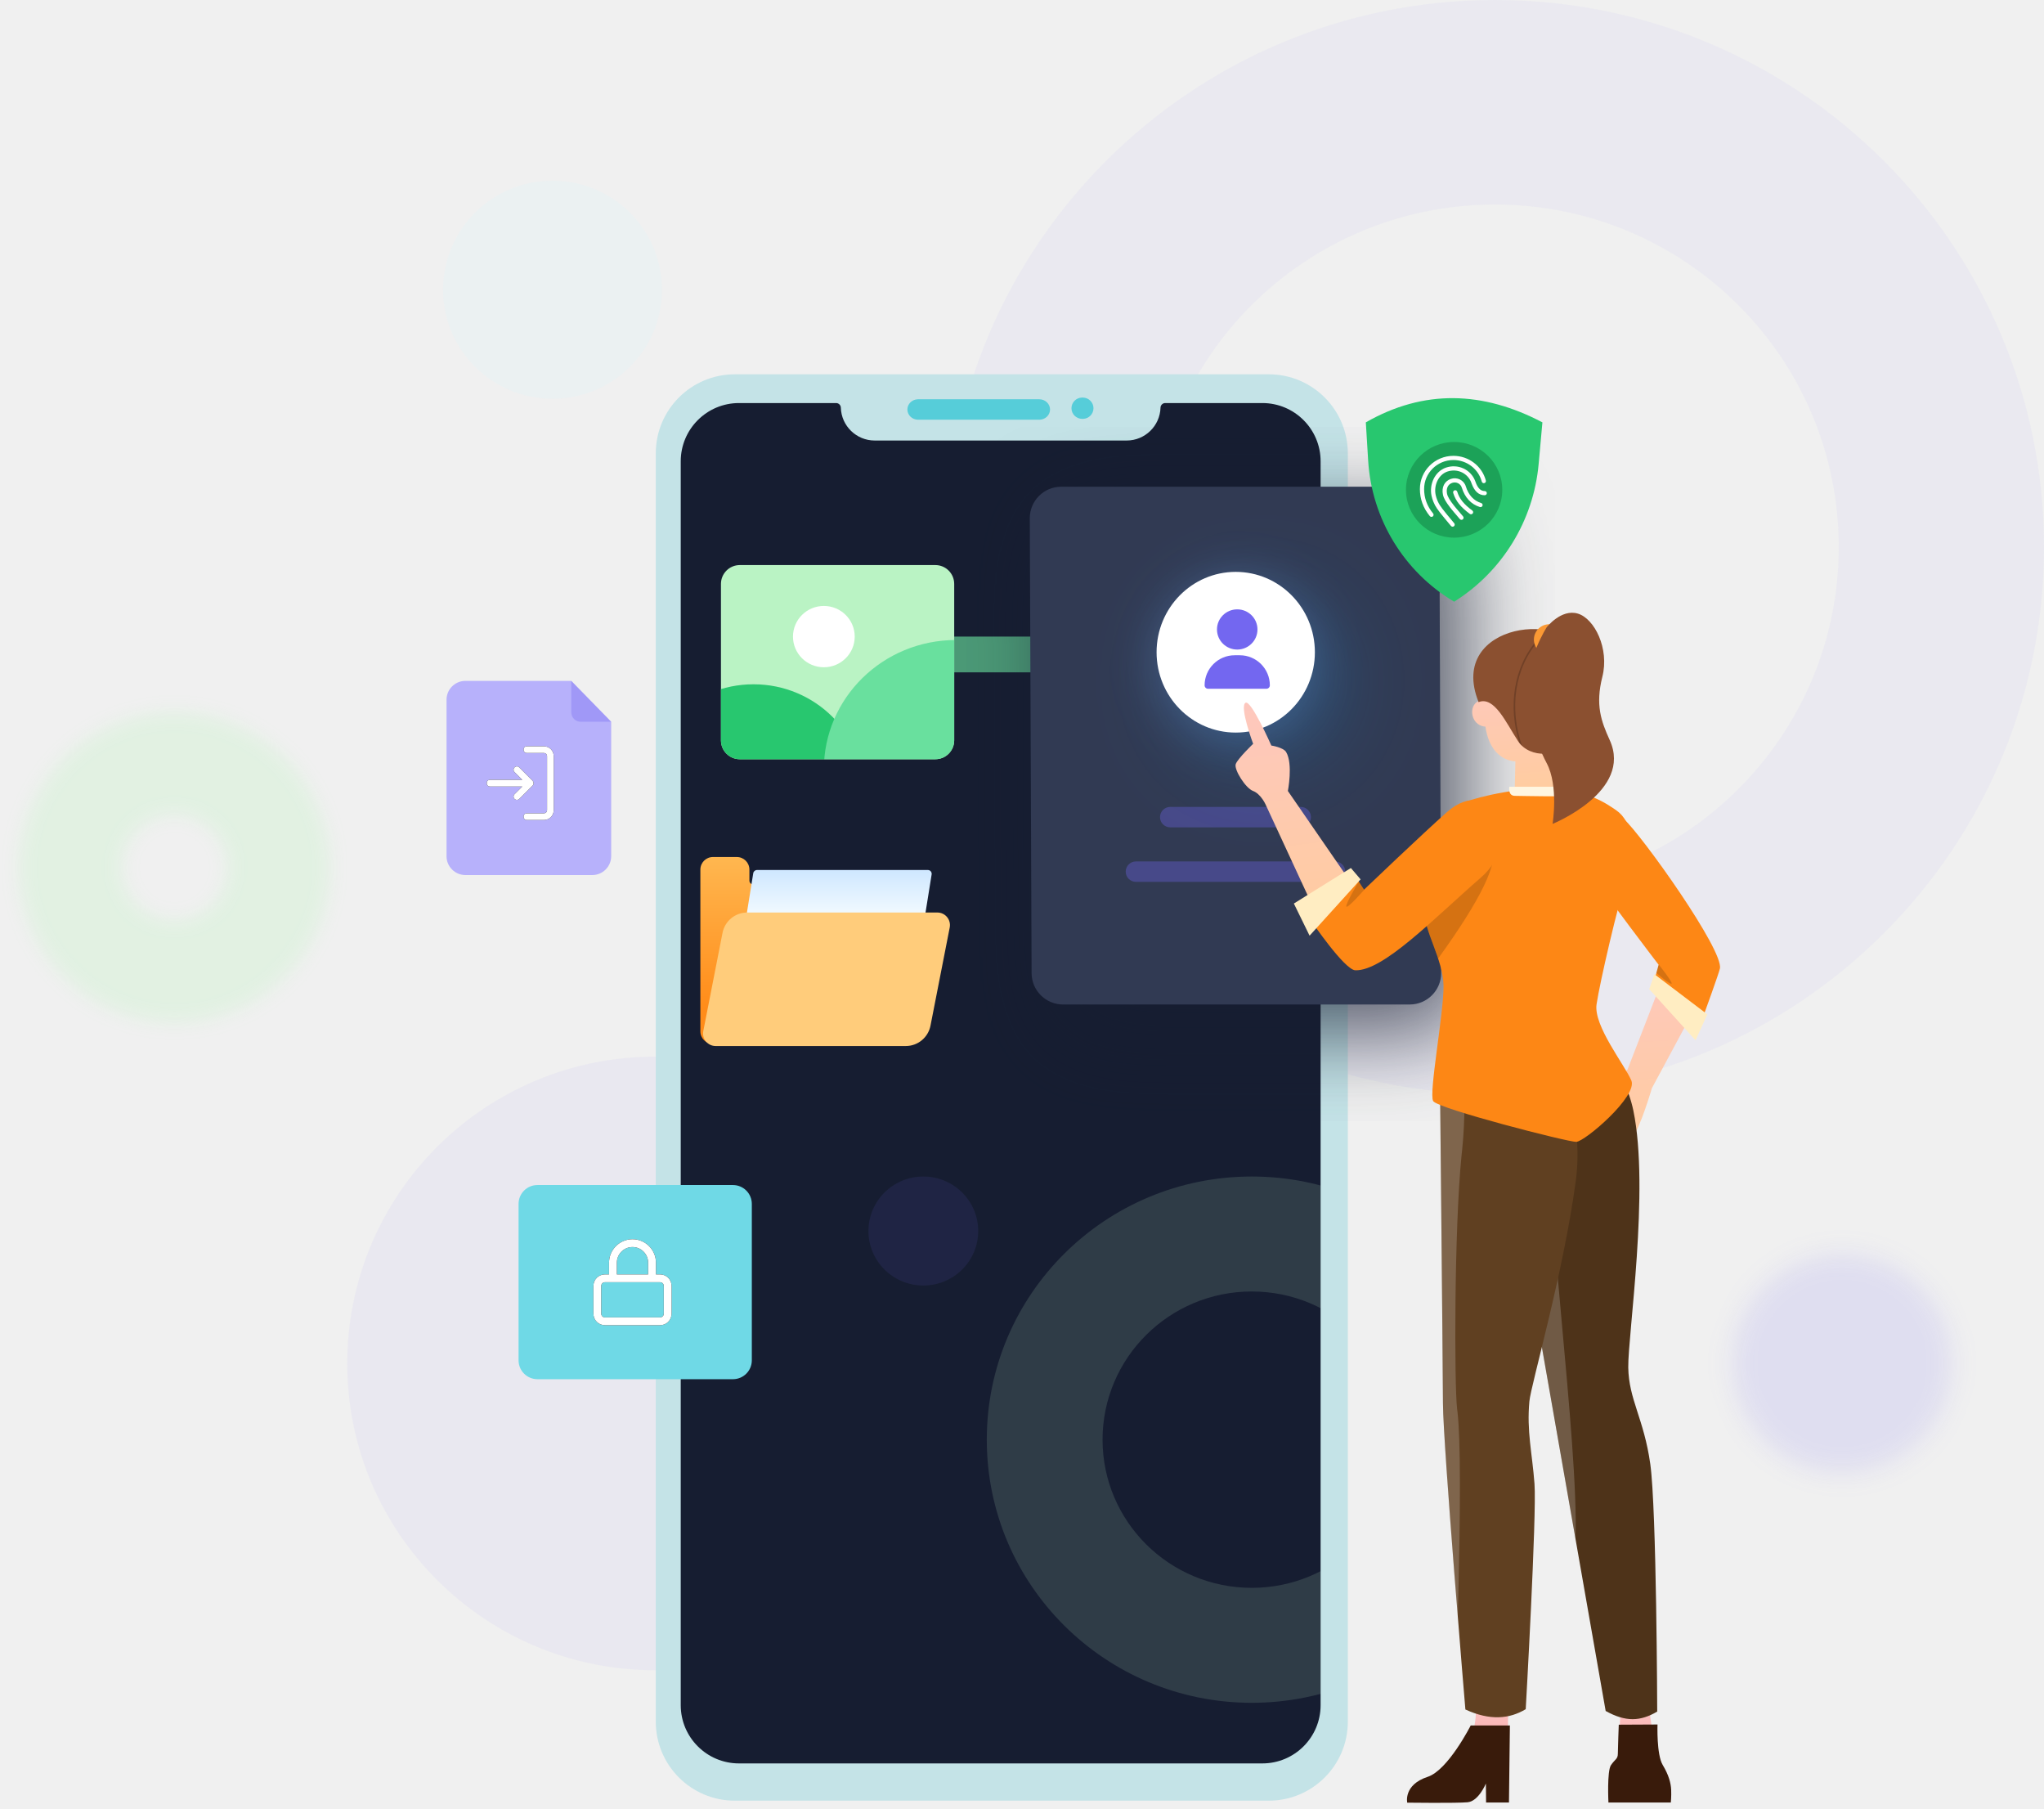
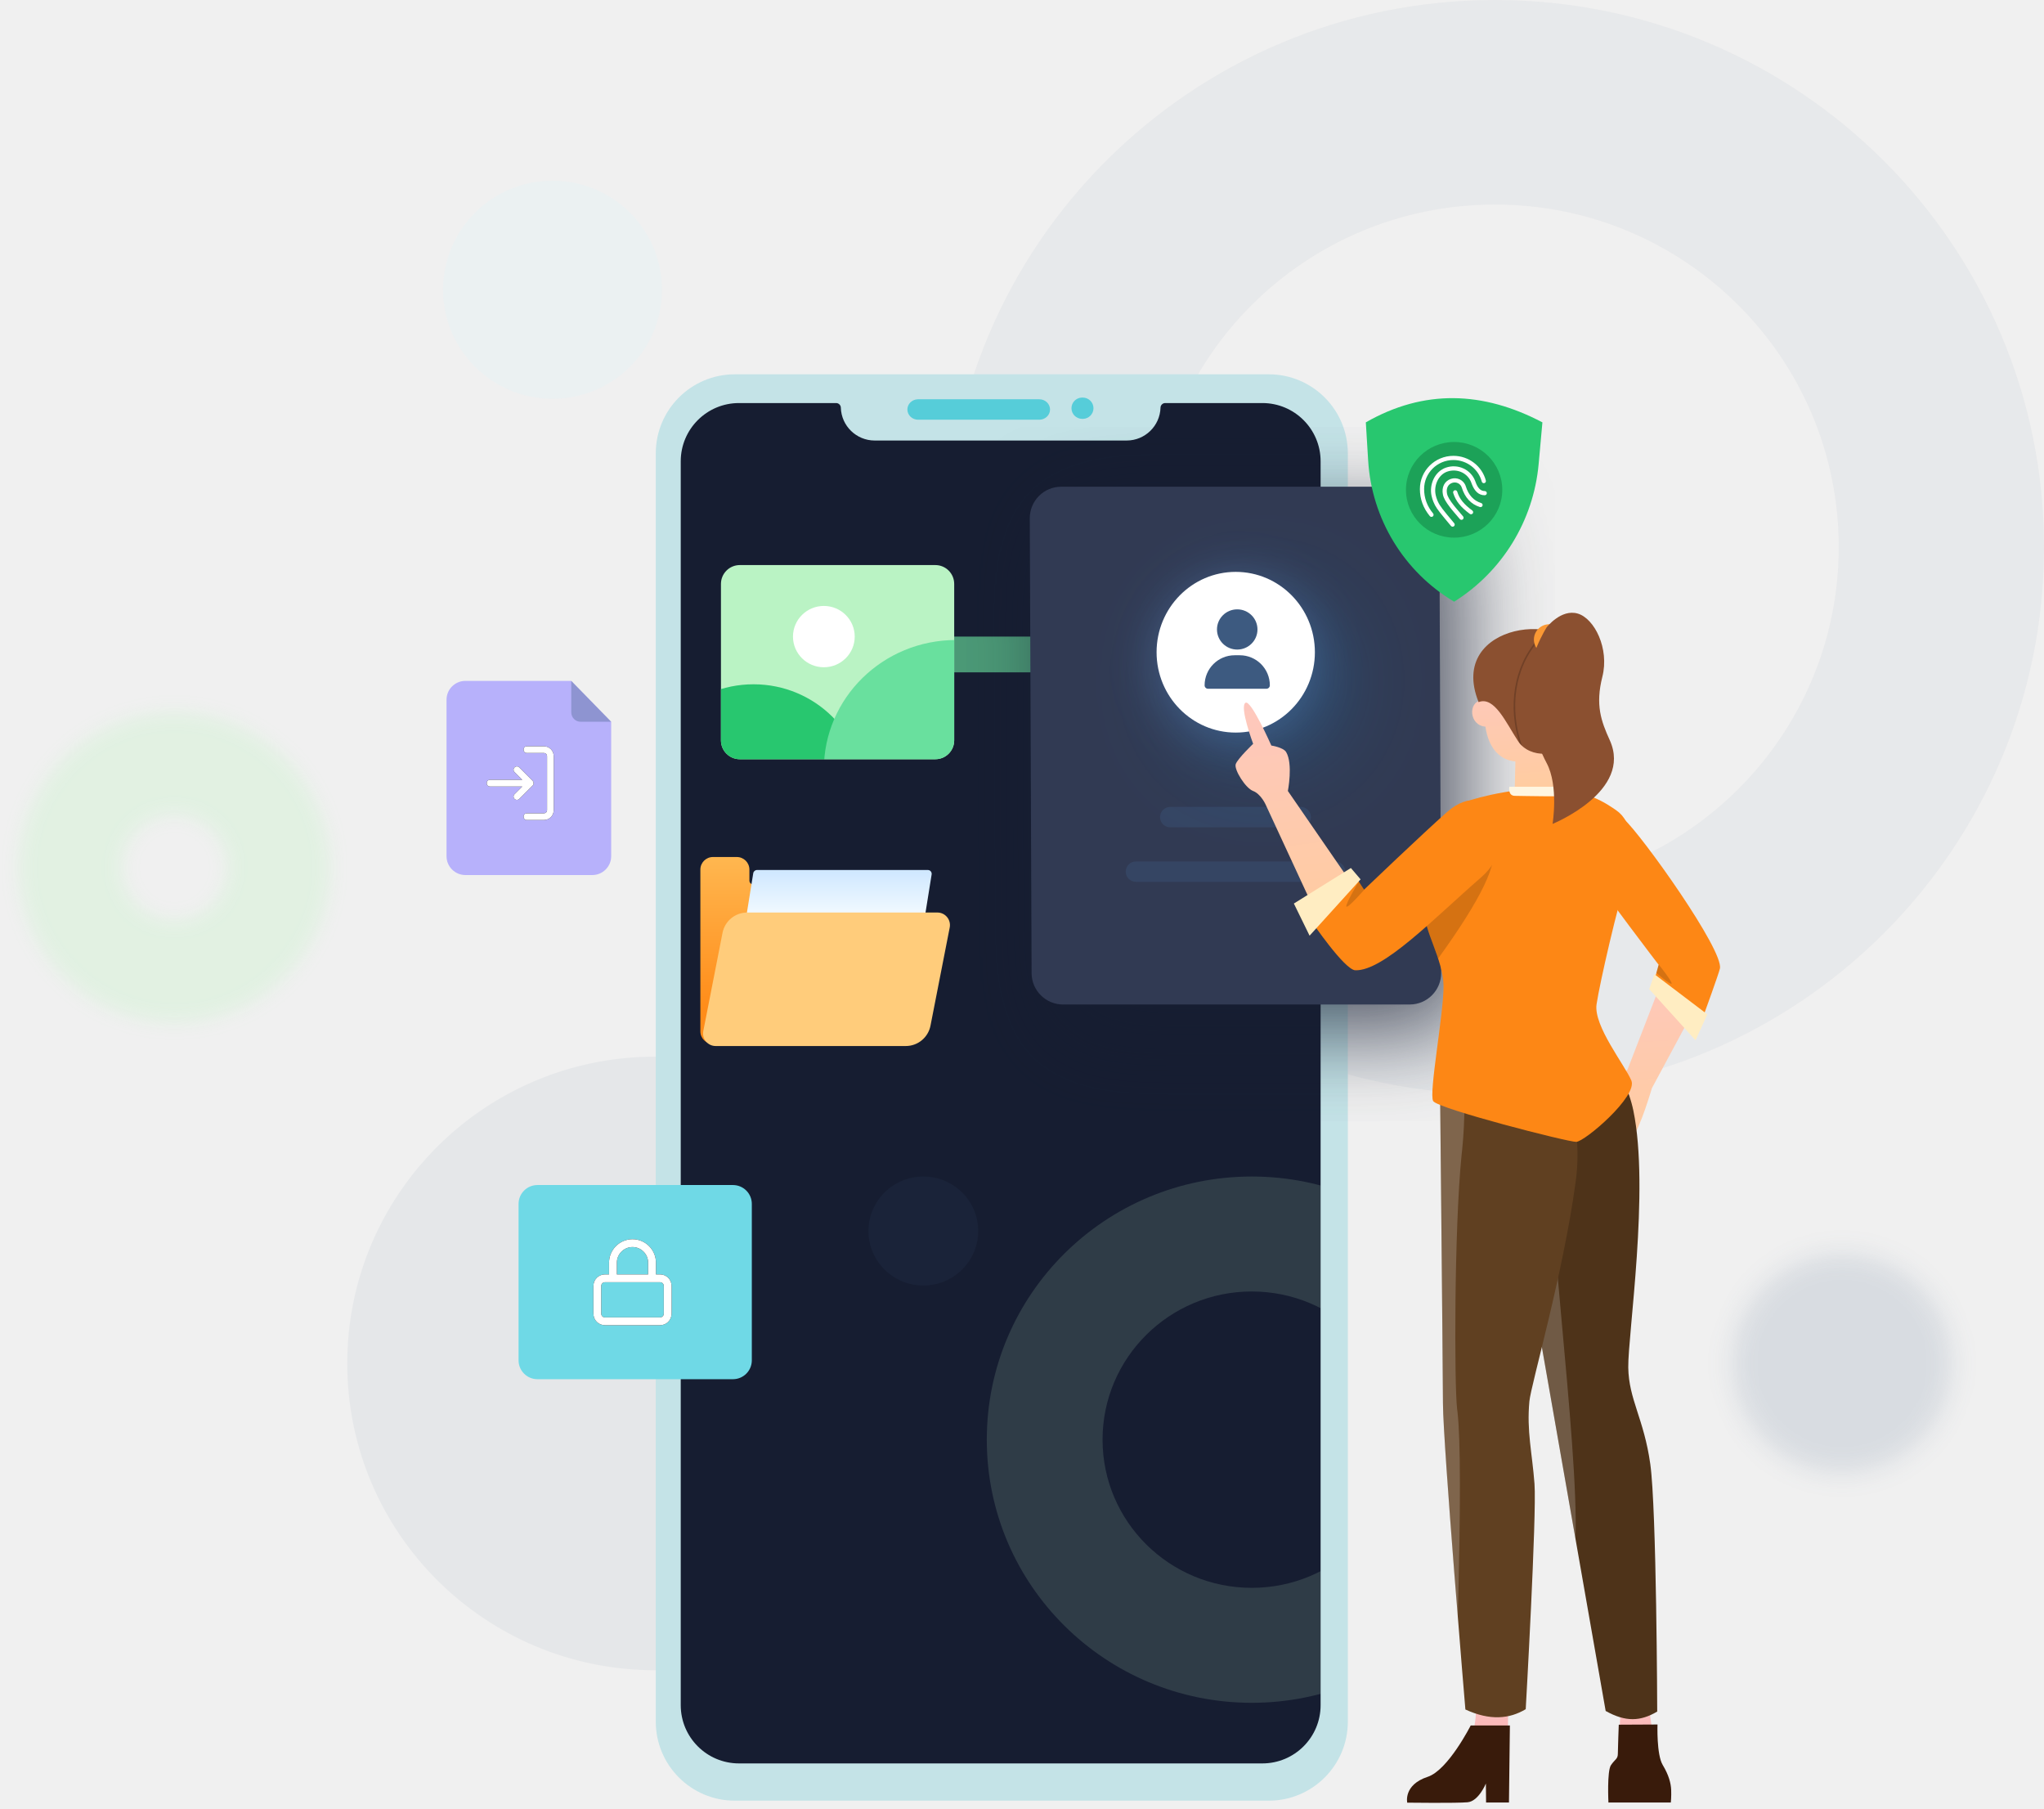
<svg xmlns="http://www.w3.org/2000/svg" width="650" height="575" viewBox="0 0 650 575" fill="none">
  <g id="Illustration">
    <g id="Shape">
-       <path id="Oval" opacity="0.053" fill-rule="evenodd" clip-rule="evenodd" d="M650 173.93C650 77.871 571.829 0 475.402 0C378.974 0 300.804 77.871 300.804 173.93C300.804 269.988 378.974 347.859 475.402 347.859C571.829 347.859 650 269.988 650 173.93ZM366.074 173.93C366.074 113.781 415.022 65.02 475.402 65.02C535.782 65.02 584.729 113.781 584.729 173.93C584.729 234.078 535.782 282.839 475.402 282.839C415.022 282.839 366.074 234.078 366.074 173.93Z" fill="#7367F0" />
+       <path id="Oval" opacity="0.053" fill-rule="evenodd" clip-rule="evenodd" d="M650 173.93C650 77.871 571.829 0 475.402 0C378.974 0 300.804 77.871 300.804 173.93C300.804 269.988 378.974 347.859 475.402 347.859C571.829 347.859 650 269.988 650 173.93ZM366.074 173.93C366.074 113.781 415.022 65.02 475.402 65.02C535.782 65.02 584.729 113.781 584.729 173.93C584.729 234.078 535.782 282.839 475.402 282.839C415.022 282.839 366.074 234.078 366.074 173.93Z" fill="#3D5A80" />
      <g id="Oval_2" opacity="0.141" filter="url(#filter0_f)">
        <path fill-rule="evenodd" clip-rule="evenodd" d="M104.993 275.795C104.993 248.563 82.833 226.488 55.497 226.488C28.16 226.488 6 248.563 6 275.795C6 303.027 28.16 325.102 55.497 325.102C82.833 325.102 104.993 303.027 104.993 275.795ZM38.635 275.795C38.635 266.518 46.184 258.998 55.497 258.998C64.809 258.998 72.358 266.518 72.358 275.795C72.358 285.072 64.809 292.592 55.497 292.592C46.184 292.592 38.635 285.072 38.635 275.795Z" fill="#8BF78F" />
      </g>
-       <ellipse id="Oval_3" cx="208.338" cy="433.469" rx="97.905" ry="97.531" fill="#7367F0" fill-opacity="0.061" />
+       <ellipse id="Oval_3" cx="208.338" cy="433.469" rx="97.905" ry="97.531" fill="#3D5A80" fill-opacity="0.061" />
      <ellipse id="Oval_4" opacity="0.141" cx="175.702" cy="92.112" rx="34.811" ry="34.678" fill="#CEF5FF" />
      <g id="Oval_5" filter="url(#filter1_f)">
-         <ellipse cx="585.818" cy="433.469" rx="34.811" ry="34.678" fill="#7367F0" fill-opacity="0.136" />
+         <ellipse cx="585.818" cy="433.469" rx="34.811" ry="34.678" fill="#3D5A80" fill-opacity="0.136" />
      </g>
    </g>
    <g id="File Organizer">
      <g id="Phone3">
        <path id="Rectangle" fill-rule="evenodd" clip-rule="evenodd" d="M208.539 144.137C208.539 130.254 219.793 119 233.676 119H403.481C417.364 119 428.618 130.254 428.618 144.137V547.336C428.618 561.218 417.364 572.473 403.481 572.473H233.676C219.793 572.473 208.539 561.218 208.539 547.336V144.137Z" fill="#C4E3E7" />
        <g id="Group 48">
          <path id="Rectangle_2" fill-rule="evenodd" clip-rule="evenodd" d="M216.477 146.66C216.477 136.431 224.769 128.138 234.999 128.138H265.888C266.701 128.138 267.366 128.784 267.39 129.597V129.597C267.559 135.419 272.328 140.051 278.153 140.051H358.284C364.108 140.051 368.877 135.419 369.047 129.597V129.597C369.07 128.784 369.736 128.138 370.548 128.138H401.438C411.667 128.138 419.96 136.431 419.96 146.66V542.105C419.96 552.334 411.667 560.627 401.438 560.627H234.999C224.769 560.627 216.477 552.334 216.477 542.105V146.66Z" fill="#161D31" />
          <mask id="mask0" mask-type="alpha" maskUnits="userSpaceOnUse" x="216" y="128" width="204" height="433">
            <path id="Rectangle_3" fill-rule="evenodd" clip-rule="evenodd" d="M216.477 146.66C216.477 136.431 224.769 128.138 234.999 128.138H265.888C266.701 128.138 267.366 128.784 267.39 129.597V129.597C267.559 135.419 272.328 140.051 278.153 140.051H358.284C364.108 140.051 368.877 135.419 369.047 129.597V129.597C369.07 128.784 369.736 128.138 370.548 128.138H401.438C411.667 128.138 419.96 136.431 419.96 146.66V542.105C419.96 552.334 411.667 560.627 401.438 560.627H234.999C224.769 560.627 216.477 552.334 216.477 542.105V146.66Z" fill="white" />
          </mask>
          <g mask="url(#mask0)">
-             <ellipse id="Oval_6" opacity="0.099" cx="293.623" cy="391.368" rx="17.453" ry="17.328" fill="#7367F0" />
+             <ellipse id="Oval_6" opacity="0.099" cx="293.623" cy="391.368" rx="17.453" ry="17.328" fill="#3D5A80" />
            <path id="Oval_7" opacity="0.141" fill-rule="evenodd" clip-rule="evenodd" d="M398.068 374.04C444.606 374.04 482.333 411.496 482.333 457.7C482.333 503.904 444.606 541.359 398.068 541.359C351.53 541.359 313.803 503.904 313.803 457.7C313.803 411.496 351.53 374.04 398.068 374.04ZM398.068 410.59C371.862 410.59 350.618 431.682 350.618 457.7C350.618 483.717 371.862 504.809 398.068 504.809C424.274 504.809 445.518 483.717 445.518 457.7C445.518 431.682 424.274 410.59 398.068 410.59Z" fill="#C8F5D0" />
            <path id="Rectangle_4" fill-rule="evenodd" clip-rule="evenodd" d="M241.264 208.075C241.264 204.934 243.809 202.389 246.949 202.389H391.019C394.159 202.389 396.704 204.934 396.704 208.075V208.075C396.704 211.215 394.159 213.76 391.019 213.76H246.949C243.809 213.76 241.264 211.215 241.264 208.075V208.075Z" fill="#68DE9E" fill-opacity="0.642" />
          </g>
        </g>
        <path id="Path" d="M330.508 126.939C332.39 126.939 333.916 128.394 333.916 130.188C333.916 131.942 332.457 133.372 330.632 133.435L330.508 133.437H291.962C290.08 133.437 288.554 131.982 288.554 130.188C288.554 128.433 290.013 127.004 291.838 126.941L291.962 126.939H330.508Z" fill="#56CDD9" />
        <path id="Path_2" d="M344.322 126.397C346.205 126.397 347.731 127.913 347.731 129.782C347.731 131.609 346.272 133.099 344.447 133.164L344.322 133.166H344.143C342.261 133.166 340.734 131.651 340.734 129.782C340.734 127.954 342.193 126.465 344.018 126.4L344.143 126.397H344.322Z" fill="#56CDD9" />
      </g>
      <g id="Icon54">
        <g id="Group 37">
          <path id="Rectangle_5" fill-rule="evenodd" clip-rule="evenodd" d="M222.72 276.463C222.72 274.254 224.511 272.463 226.72 272.463L234.313 272.463C236.523 272.463 238.313 274.254 238.313 276.463V279.966C238.313 280.639 238.859 281.185 239.533 281.185H289.542C291.751 281.185 293.542 282.976 293.542 285.185V327.883C293.542 330.092 291.751 331.883 289.542 331.883H226.72C224.511 331.883 222.72 330.092 222.72 327.883V276.463Z" fill="url(#paint0_linear)" />
          <path id="Rectangle_6" fill-rule="evenodd" clip-rule="evenodd" d="M239.536 277.616C239.631 277.025 240.141 276.59 240.739 276.59H295.061C295.812 276.59 296.384 277.261 296.265 278.003L288.105 328.794C288.01 329.385 287.5 329.82 286.901 329.82H232.579C231.829 329.82 231.256 329.149 231.375 328.408L239.536 277.616Z" fill="url(#paint1_linear)" />
          <path id="Rectangle_7" fill-rule="evenodd" clip-rule="evenodd" d="M298.086 290.108C300.604 290.108 302.496 292.406 302.012 294.877L295.899 326.091C295.163 329.845 291.873 332.554 288.048 332.554H227.579C225.061 332.554 223.17 330.256 223.654 327.785L229.767 296.57C230.502 292.816 233.792 290.108 237.617 290.108L298.086 290.108Z" fill="#FFCC7B" />
        </g>
      </g>
      <g id="Group 28">
        <path id="Rectangle_8" fill-rule="evenodd" clip-rule="evenodd" d="M142 222.468C142 219.154 144.686 216.468 148 216.468H181.667L194.359 229.463V272.197C194.359 275.511 191.673 278.197 188.359 278.197H148C144.686 278.197 142 275.511 142 272.197V222.468Z" fill="#B7B1FB" />
        <g id="Icon">
          <path id="Mask" fill-rule="evenodd" clip-rule="evenodd" d="M176.099 257.505V240.458C176.099 238.647 174.714 237.262 172.903 237.262H167.575C166.935 237.262 166.509 237.688 166.509 238.327C166.509 238.966 166.935 239.393 167.575 239.393H172.903C173.542 239.393 173.968 239.819 173.968 240.458V257.505C173.968 258.144 173.542 258.57 172.903 258.57H167.575C166.935 258.57 166.509 258.996 166.509 259.636C166.509 260.275 166.935 260.701 167.575 260.701H172.903C174.714 260.701 176.099 259.316 176.099 257.505ZM169.599 248.555C169.706 248.875 169.706 249.194 169.599 249.408C169.599 249.514 169.493 249.621 169.386 249.727L165.124 253.989C164.91 254.202 164.591 254.308 164.378 254.308C164.165 254.308 163.845 254.202 163.632 253.989C163.205 253.563 163.205 252.923 163.632 252.497L166.083 250.047H155.853C155.213 250.047 154.787 249.621 154.787 248.981C154.787 248.342 155.213 247.916 155.853 247.916H166.083L163.632 245.465C163.205 245.039 163.205 244.4 163.632 243.974C164.058 243.548 164.697 243.548 165.124 243.974L169.386 248.236C169.439 248.289 169.466 248.342 169.493 248.395C169.519 248.449 169.546 248.502 169.599 248.555Z" fill="black" />
          <mask id="mask1" mask-type="alpha" maskUnits="userSpaceOnUse" x="154" y="237" width="23" height="24">
            <path id="Mask_2" fill-rule="evenodd" clip-rule="evenodd" d="M176.099 257.505V240.458C176.099 238.647 174.714 237.262 172.903 237.262H167.575C166.935 237.262 166.509 237.688 166.509 238.327C166.509 238.966 166.935 239.393 167.575 239.393H172.903C173.542 239.393 173.968 239.819 173.968 240.458V257.505C173.968 258.144 173.542 258.57 172.903 258.57H167.575C166.935 258.57 166.509 258.996 166.509 259.636C166.509 260.275 166.935 260.701 167.575 260.701H172.903C174.714 260.701 176.099 259.316 176.099 257.505ZM169.599 248.555C169.706 248.875 169.706 249.194 169.599 249.408C169.599 249.514 169.493 249.621 169.386 249.727L165.124 253.989C164.91 254.202 164.591 254.308 164.378 254.308C164.165 254.308 163.845 254.202 163.632 253.989C163.205 253.563 163.205 252.923 163.632 252.497L166.083 250.047H155.853C155.213 250.047 154.787 249.621 154.787 248.981C154.787 248.342 155.213 247.916 155.853 247.916H166.083L163.632 245.465C163.205 245.039 163.205 244.4 163.632 243.974C164.058 243.548 164.697 243.548 165.124 243.974L169.386 248.236C169.439 248.289 169.466 248.342 169.493 248.395C169.519 248.449 169.546 248.502 169.599 248.555Z" fill="white" />
          </mask>
          <g mask="url(#mask1)">
            <g id="Icon Color">
              <rect id="ð¨ Icon Color" x="152.656" y="236.196" width="25.575" height="25.57" fill="white" />
            </g>
          </g>
        </g>
-         <path id="Path_3" opacity="0.34" d="M194.358 229.463H184.666C183.009 229.463 181.666 228.12 181.666 226.463V216.468L194.358 229.463Z" fill="#7367F0" />
+         <path id="Path_3" opacity="0.34" d="M194.358 229.463H184.666C183.009 229.463 181.666 228.12 181.666 226.463V216.468L194.358 229.463Z" fill="#3D5A80" />
      </g>
      <g id="Group">
        <path id="Rectangle_9" fill-rule="evenodd" clip-rule="evenodd" d="M164.907 382.748C164.907 379.434 167.594 376.748 170.907 376.748H233.082C236.396 376.748 239.082 379.434 239.082 382.748V432.477C239.082 435.791 236.396 438.477 233.082 438.477H170.907C167.594 438.477 164.907 435.791 164.907 432.477V382.748Z" fill="#6FD9E6" />
        <g id="Icon_2">
          <path id="Mask_3" fill-rule="evenodd" clip-rule="evenodd" d="M209.841 405.159H208.598V401.43C208.598 397.328 205.241 393.972 201.138 393.972C197.036 393.972 193.679 397.328 193.679 401.43V405.159H192.436C190.322 405.159 188.706 406.774 188.706 408.888V417.589C188.706 419.702 190.322 421.317 192.436 421.317H209.841C211.954 421.317 213.57 419.702 213.57 417.589V408.888C213.57 406.774 211.954 405.159 209.841 405.159ZM196.165 401.43C196.165 398.695 198.403 396.458 201.138 396.458C203.873 396.458 206.111 398.695 206.111 401.43V405.159H196.165V401.43ZM209.841 418.831C210.587 418.831 211.084 418.334 211.084 417.589V408.888C211.084 408.142 210.587 407.645 209.841 407.645H192.436C191.69 407.645 191.192 408.142 191.192 408.888V417.589C191.192 418.334 191.69 418.831 192.436 418.831H209.841Z" fill="black" />
          <mask id="mask2" mask-type="alpha" maskUnits="userSpaceOnUse" x="188" y="393" width="26" height="29">
            <path id="Mask_4" fill-rule="evenodd" clip-rule="evenodd" d="M209.841 405.159H208.598V401.43C208.598 397.328 205.241 393.972 201.138 393.972C197.036 393.972 193.679 397.328 193.679 401.43V405.159H192.436C190.322 405.159 188.706 406.774 188.706 408.888V417.589C188.706 419.702 190.322 421.317 192.436 421.317H209.841C211.954 421.317 213.57 419.702 213.57 417.589V408.888C213.57 406.774 211.954 405.159 209.841 405.159ZM196.165 401.43C196.165 398.695 198.403 396.458 201.138 396.458C203.873 396.458 206.111 398.695 206.111 401.43V405.159H196.165V401.43ZM209.841 418.831C210.587 418.831 211.084 418.334 211.084 417.589V408.888C211.084 408.142 210.587 407.645 209.841 407.645H192.436C191.69 407.645 191.192 408.142 191.192 408.888V417.589C191.192 418.334 191.69 418.831 192.436 418.831H209.841Z" fill="white" />
          </mask>
          <g mask="url(#mask2)">
            <g id="Icon Color_2">
              <rect id="ð¨ Icon Color_2" x="186.22" y="392.729" width="29.837" height="29.832" fill="white" />
            </g>
          </g>
        </g>
      </g>
      <g id="Group 34">
        <path id="Rectangle_10" d="M229.265 185.646C229.265 182.333 231.951 179.646 235.265 179.646H297.44C300.754 179.646 303.44 182.333 303.44 185.646V235.376C303.44 238.69 300.754 241.376 297.44 241.376H235.265C231.951 241.376 229.265 238.69 229.265 235.376V185.646Z" fill="#BAF3C4" />
        <mask id="mask3" mask-type="alpha" maskUnits="userSpaceOnUse" x="229" y="179" width="75" height="63">
          <path id="Rectangle_11" d="M229.265 185.646C229.265 182.333 231.951 179.646 235.265 179.646H297.44C300.754 179.646 303.44 182.333 303.44 185.646V235.376C303.44 238.69 300.754 241.376 297.44 241.376H235.265C231.951 241.376 229.265 238.69 229.265 235.376V185.646Z" fill="white" />
        </mask>
        <g mask="url(#mask3)">
          <ellipse id="Oval_8" cx="261.989" cy="202.389" rx="9.817" ry="9.747" fill="white" />
          <ellipse id="Oval_9" cx="239.627" cy="252.747" rx="35.451" ry="35.197" fill="#28C76F" />
          <ellipse id="Oval_10" cx="303.986" cy="244.625" rx="41.996" ry="41.153" fill="#69E09E" />
        </g>
      </g>
      <g id="Group 23">
        <g id="Rectangle_12" filter="url(#filter2_d)">
          <path fill-rule="evenodd" clip-rule="evenodd" d="M327.477 164.778C327.455 159.239 331.939 154.738 337.477 154.738H447.72C453.227 154.738 457.698 159.191 457.72 164.698L458.295 309.31C458.317 314.848 453.833 319.35 448.295 319.35H338.052C332.545 319.35 328.074 314.897 328.052 309.39L327.477 164.778Z" fill="#313A53" />
        </g>
-         <path id="Rectangle_13" opacity="0.34" d="M368.889 259.786C368.889 257.992 370.343 256.537 372.138 256.537H413.635C415.43 256.537 416.884 257.992 416.884 259.786V259.786C416.884 261.581 415.43 263.035 413.635 263.035H372.138C370.343 263.035 368.889 261.581 368.889 259.786V259.786Z" fill="#7367F0" />
-         <path id="Rectangle_14" opacity="0.34" d="M357.98 277.114C357.98 275.32 359.435 273.865 361.229 273.865H424.543C426.338 273.865 427.792 275.32 427.792 277.114V277.114C427.792 278.908 426.338 280.363 424.543 280.363H361.229C359.435 280.363 357.98 278.908 357.98 277.114V277.114Z" fill="#7367F0" />
+         <path id="Rectangle_13" opacity="0.34" d="M368.889 259.786C368.889 257.992 370.343 256.537 372.138 256.537H413.635C415.43 256.537 416.884 257.992 416.884 259.786V259.786C416.884 261.581 415.43 263.035 413.635 263.035H372.138C370.343 263.035 368.889 261.581 368.889 259.786V259.786Z" fill="#3D5A80" />
+         <path id="Rectangle_14" opacity="0.34" d="M357.98 277.114C357.98 275.32 359.435 273.865 361.229 273.865H424.543C426.338 273.865 427.792 275.32 427.792 277.114V277.114C427.792 278.908 426.338 280.363 424.543 280.363H361.229C359.435 280.363 357.98 278.908 357.98 277.114V277.114Z" fill="#3D5A80" />
        <g id="Icon8">
          <g id="Oval_11" filter="url(#filter3_dd)">
            <ellipse cx="392.968" cy="207.357" rx="25.17" ry="25.545" fill="white" />
          </g>
          <g id="Group 70">
-             <path id="Combined Shape" fill-rule="evenodd" clip-rule="evenodd" d="M393.443 206.51C396.999 206.51 399.882 203.648 399.882 200.117C399.882 196.587 396.999 193.725 393.443 193.725C389.887 193.725 387.004 196.587 387.004 200.117C387.004 203.648 389.887 206.51 393.443 206.51ZM392.631 208.32C387.35 208.32 383.069 212.601 383.069 217.881C383.069 218.485 383.559 218.974 384.162 218.974H402.724C403.327 218.974 403.817 218.485 403.817 217.881C403.817 212.601 399.536 208.32 394.255 208.32H392.631Z" fill="#7367F0" />
+             <path id="Combined Shape" fill-rule="evenodd" clip-rule="evenodd" d="M393.443 206.51C396.999 206.51 399.882 203.648 399.882 200.117C399.882 196.587 396.999 193.725 393.443 193.725C389.887 193.725 387.004 196.587 387.004 200.117C387.004 203.648 389.887 206.51 393.443 206.51ZM392.631 208.32C387.35 208.32 383.069 212.601 383.069 217.881C383.069 218.485 383.559 218.974 384.162 218.974H402.724C403.327 218.974 403.817 218.485 403.817 217.881C403.817 212.601 399.536 208.32 394.255 208.32H392.631Z" fill="#3D5A80" />
          </g>
        </g>
      </g>
      <g id="Wom3.5">
        <g id="RArm">
          <path id="Path_4" fill-rule="evenodd" clip-rule="evenodd" d="M517.545 340.072C517.545 340.072 505.347 352.052 506.095 353.223C506.843 354.403 512.99 351.663 512.99 351.663C512.99 351.663 505.321 364.247 506.899 365.214C508.476 366.181 516.545 364.223 519.019 361.629C521.494 359.035 525.312 345.945 525.312 345.945L543.865 311.45L530.41 306.827L517.545 340.072Z" fill="url(#paint2_linear)" />
          <path id="Path_5" fill-rule="evenodd" clip-rule="evenodd" d="M505.088 276.306C510.211 284.208 527.455 306.729 527.455 306.729L526.198 311.222L542.045 322.008C542.045 322.008 546.547 309.66 546.938 307.923C548.226 302.193 522.192 265.626 516.362 260.342C507.184 252.022 497.26 264.229 505.088 276.306Z" fill="#FD8715" />
          <path id="Path_6" fill-rule="evenodd" clip-rule="evenodd" d="M531.576 312.707C531.872 312.135 527.48 306.648 527.48 306.648L526.736 309.316C526.736 309.316 531.281 313.28 531.576 312.707Z" fill="black" fill-opacity="0.16" />
          <path id="Path 70" fill-rule="evenodd" clip-rule="evenodd" d="M526.1 309.714L542.936 322.479L539.184 330.734L524.464 314.478L526.1 309.714Z" fill="#FFEDC2" />
        </g>
        <g id="RLeg">
          <path id="Path_7" fill-rule="evenodd" clip-rule="evenodd" d="M515.472 542.024L514.537 557.842L526.524 558.152L524.271 542.024H515.472Z" fill="url(#paint3_linear)" />
          <path id="Path_8" fill-rule="evenodd" clip-rule="evenodd" d="M527.092 548.256C527.092 548.256 526.756 557.782 528.743 561.108C530.743 564.433 531.348 567.012 531.437 569.001C531.531 571.133 531.328 573.065 531.328 573.065H511.488C511.488 573.065 510.991 563.042 512.305 561.152C513.619 559.263 514.481 559.23 514.481 557.56C514.492 555.89 514.776 548.318 514.776 548.318L527.092 548.256Z" fill="#391B0B" />
          <path id="Path_9" fill-rule="evenodd" clip-rule="evenodd" d="M473.239 330.841L504.336 327.485L504.793 327.906C507.009 330.003 516.641 339.739 519.408 353.048C524.633 378.173 517.64 424.578 517.795 434.753C517.943 444.929 522.786 451.069 524.799 465.456C526.811 479.843 527.001 544.143 527.001 544.143C521.665 547.283 516.97 547.507 510.607 543.955L473.239 330.841Z" fill="#4E3319" />
          <path id="Path_10" fill-rule="evenodd" clip-rule="evenodd" d="M501.016 489.256L473.239 330.841L490.529 328.975C491.299 384.008 502.052 458.397 501.016 489.256Z" fill="white" fill-opacity="0.192" />
        </g>
        <g id="LLeg">
          <path id="Path_11" fill-rule="evenodd" clip-rule="evenodd" d="M479.609 540.361L469.387 540.526C469.387 540.526 470.059 551.06 466.128 554.628L465.913 554.815C461.168 558.764 479.476 557.339 479.476 557.339L479.609 540.361Z" fill="url(#paint4_linear)" />
          <path id="Path_12" fill-rule="evenodd" clip-rule="evenodd" d="M480.151 548.573L479.857 573.056L472.578 573.061L472.515 567.028C472.515 567.028 470.219 572.653 466.71 572.978C463.191 573.303 447.509 573.104 447.509 573.104C447.509 573.104 446.206 567.456 454.012 564.891C460.505 562.759 467.684 548.573 467.684 548.573H480.151Z" fill="#391B0B" />
          <path id="Path_13" fill-rule="evenodd" clip-rule="evenodd" d="M457.814 333.019L492.733 331.844L492.994 332.323C494.688 335.514 503.972 354.195 501.106 375.428C497.082 405.232 486.853 440.171 486.352 445.509C485.459 455.025 487.245 461.915 487.977 471.744C488.709 481.573 485.185 543.391 485.185 543.391C480.003 546.485 473.837 547.092 465.998 543.484C465.998 543.484 458.921 459.518 458.869 446.229C458.817 432.941 457.814 333.019 457.814 333.019Z" fill="#604021" />
          <path id="Path_14" fill-rule="evenodd" clip-rule="evenodd" d="M465 365.255L464.768 367.463C462.441 390.748 462.458 440.198 463.36 447.824L463.483 448.807C464.483 457.412 464.515 479.26 463.58 514.35L462.364 499.208C460.058 470.072 458.893 452.412 458.869 446.229L458.827 439.83C458.626 413.956 457.814 333.018 457.814 333.018L465.179 332.771C465.966 345.547 465.906 356.375 465 365.255Z" fill="white" fill-opacity="0.192" />
        </g>
        <g id="Head">
          <path id="Path_15" fill-rule="evenodd" clip-rule="evenodd" d="M471.13 222.653C466.834 223.12 467.138 230.619 472.368 231.011C473.437 238.24 477.25 241.684 481.898 242.083L481.64 253.018L502.199 253.006C502.199 253.006 496.41 245.281 496.699 234.706C496.987 224.13 496.505 214.196 496.505 214.196L469.876 214.67L471.13 222.653Z" fill="url(#paint5_linear)" />
          <path id="Path_16" fill-rule="evenodd" clip-rule="evenodd" d="M470.195 223.215C475.199 221.25 478.896 229.709 482.725 235.589C486.554 241.468 496.474 240.469 497.841 235.589C503.017 224.899 507.478 210.367 501.438 209.174C500.587 193.726 459.859 197.373 470.195 223.215Z" fill="#8B5030" />
          <path id="Combined Shape_2" fill-rule="evenodd" clip-rule="evenodd" d="M498.141 203.079H489.281H489.169L489.095 203.162C481.246 211.86 479.5 224.681 483.191 236.235C483.447 236.556 483.724 236.853 484.017 237.126C479.932 225.481 481.513 212.381 489.392 203.579H498.734C498.544 203.406 498.346 203.24 498.141 203.079Z" fill="black" fill-opacity="0.199" />
          <ellipse id="Oval_12" cx="492.697" cy="203.329" rx="4.909" ry="4.873" fill="#FB9934" />
        </g>
        <g id="Body">
          <path id="Path_17" fill-rule="evenodd" clip-rule="evenodd" d="M465.736 255.135C461.149 261.825 453.505 284.53 453.071 289.637C452.583 295.529 458.945 304.915 459.049 313.444C459.142 321.974 454.304 347.658 455.758 350.058C457.2 352.457 498.554 363.079 501.252 363.022C503.939 362.964 520.901 348.507 518.773 343.511C516.633 338.515 506.7 326.099 507.712 319.292C508.712 312.485 514.521 287.36 517.405 278.809C520.278 270.257 519.32 261.279 513.959 257.6C511.305 255.779 504.226 250.606 491.619 250.63C479.012 250.654 466.092 254.617 465.736 255.135Z" fill="#FD8715" />
          <path id="Path 68" fill-rule="evenodd" clip-rule="evenodd" d="M479.971 250.141C479.971 250.141 479.44 253.018 481.763 253.018C484.085 253.018 499.665 253.527 501.774 252.617C503.884 251.708 503.251 250.141 503.251 250.141H479.971Z" fill="#FFF6E1" />
          <path id="Path_18" fill-rule="evenodd" clip-rule="evenodd" d="M459.078 269.604L459.219 269.533C467.714 265.323 472.817 265.137 474.527 268.975C476.738 273.937 471.004 285.858 457.327 304.74C455.448 299.013 452.746 293.553 453.071 289.637C453.322 286.681 455.988 277.832 459.078 269.604Z" fill="black" fill-opacity="0.16" />
        </g>
        <g id="LArm">
          <path id="Path_19" fill-rule="evenodd" clip-rule="evenodd" d="M402.413 255.658C402.413 255.658 400.883 252.36 398.477 251.468C396.072 250.576 392.393 244.665 392.962 242.949C393.531 241.233 398.507 236.473 398.507 236.473C398.507 236.473 394.108 224.753 396.056 223.43C397.777 222.261 404.291 237.023 404.291 237.023C404.291 237.023 408.121 237.596 409.004 239.106C411.232 242.91 409.548 251.468 409.548 251.468L432.156 284.267L421.782 297.472L402.413 255.658Z" fill="url(#paint6_linear)" />
          <path id="Path_20" fill-rule="evenodd" clip-rule="evenodd" d="M460.125 258.201C452.479 264.945 433.777 282.836 433.777 282.836C433.777 282.836 430.999 278.609 430.999 278.609L417.013 292.828C417.013 292.828 427.563 308.364 430.999 308.473C439.95 308.756 455.989 291.976 471.068 278.874C484.588 267.126 474.377 245.631 460.125 258.201Z" fill="#FD8715" />
          <path id="Path_21" fill-rule="evenodd" clip-rule="evenodd" d="M433.832 282.857C433.832 282.857 428.586 288.881 428.153 288.224C427.72 287.567 432.11 280.244 432.11 280.244L433.832 282.857Z" fill="black" fill-opacity="0.16" />
          <path id="Path 69" fill-rule="evenodd" clip-rule="evenodd" d="M432.673 279.567L416.452 297.472L411.454 287.254L429.587 275.957L432.673 279.567Z" fill="#FFEDC2" />
        </g>
        <path id="Path_22" fill-rule="evenodd" clip-rule="evenodd" d="M491.835 199.45C491.835 199.45 496.429 193.51 501.733 195.069C507.037 196.627 511.834 206.18 509.556 215.159C507.29 224.14 509.159 229.262 511.909 235.315C519.295 251.595 493.721 261.933 493.721 261.933C493.721 261.933 495.717 249.869 491.835 242.584C487.838 235.082 485.568 225.461 485.568 219.574C485.568 209.336 491.835 199.45 491.835 199.45Z" fill="#8B5030" />
      </g>
      <g id="Group 39">
        <path id="Rectangle_15" fill-rule="evenodd" clip-rule="evenodd" d="M434.338 134.277C452.818 123.705 471.55 124.331 490.493 134.277L489.293 147.546C487.666 165.529 477.722 181.716 462.415 191.295V191.295V191.295C446.446 181.783 436.213 164.989 435.08 146.435L434.338 134.277Z" fill="#28C76F" />
        <ellipse id="Oval_13" cx="462.416" cy="155.723" rx="15.315" ry="15.205" fill="#1CA258" />
        <g id="Group 40">
          <path id="Path_23" fill-rule="evenodd" clip-rule="evenodd" d="M462.197 144.922C467.068 144.922 471.284 148.181 472.507 152.778C472.602 153.133 472.388 153.497 472.031 153.591C471.673 153.685 471.306 153.473 471.212 153.118C470.143 149.102 466.456 146.252 462.197 146.252C457.048 146.252 452.875 150.381 452.875 155.472C452.875 158.346 453.824 160.929 455.734 163.247C455.969 163.531 455.927 163.95 455.64 164.183C455.354 164.415 454.932 164.374 454.697 164.089C452.593 161.537 451.535 158.656 451.535 155.472C451.535 149.645 456.309 144.922 462.197 144.922Z" fill="white" />
          <path id="Path_24" fill-rule="evenodd" clip-rule="evenodd" d="M459.827 148.663C463.619 147.367 467.713 149.243 469.112 152.912L469.188 153.122C469.907 155.195 470.885 156.133 472.136 156.117C472.506 156.112 472.81 156.406 472.814 156.774C472.819 157.141 472.523 157.443 472.153 157.447C470.288 157.471 468.903 156.203 468.011 153.807L467.921 153.555C466.843 150.448 463.432 148.838 460.263 149.921C457.41 150.896 455.885 154.344 456.556 157.383C456.686 157.975 456.851 158.506 457.064 159.018L457.255 159.46C457.891 160.856 458.718 161.903 462.454 166.36C462.69 166.643 462.652 167.062 462.367 167.297C462.083 167.532 461.66 167.493 461.423 167.211L459.42 164.808C457.016 161.896 456.473 161.066 455.867 159.626L455.825 159.525C455.582 158.939 455.393 158.334 455.246 157.668C454.441 154.017 456.272 149.879 459.827 148.663Z" fill="white" />
          <path id="Path_25" fill-rule="evenodd" clip-rule="evenodd" d="M461.375 152.255C463.339 151.583 465.512 152.632 466.122 154.593C467.003 157.418 468.623 159.173 471.015 159.927C471.368 160.038 471.563 160.412 471.451 160.762C471.339 161.112 470.962 161.306 470.61 161.195C467.779 160.303 465.847 158.21 464.842 154.986C464.458 153.753 463.07 153.083 461.811 153.513C460.471 153.971 459.808 155.254 460.174 157.01C460.359 157.903 461.094 159.119 462.345 160.703L462.558 160.971C462.734 161.19 462.918 161.414 463.118 161.653L465.271 164.182C465.507 164.465 465.467 164.885 465.182 165.119C464.897 165.353 464.474 165.313 464.238 165.03L462.516 163.012L462.085 162.501C461.881 162.256 461.692 162.026 461.511 161.801L461.077 161.252C459.831 159.642 459.089 158.372 458.861 157.279C458.364 154.891 459.373 152.939 461.375 152.255Z" fill="white" />
          <path id="Path_26" fill-rule="evenodd" clip-rule="evenodd" d="M462.568 155.878C462.922 155.77 463.296 155.968 463.405 156.319C464.127 158.66 465.541 160.321 468.201 162.304C468.497 162.524 468.557 162.941 468.335 163.235C468.113 163.529 467.693 163.588 467.397 163.368C464.531 161.231 462.944 159.368 462.123 156.709C462.015 156.358 462.214 155.986 462.568 155.878Z" fill="white" />
        </g>
      </g>
    </g>
  </g>
  <defs>
    <filter id="filter0_f" x="0.563" y="221.051" width="109.866" height="109.487" filterUnits="userSpaceOnUse" color-interpolation-filters="sRGB">
      <feFlood flood-opacity="0" result="BackgroundImageFix" />
      <feBlend mode="normal" in="SourceGraphic" in2="BackgroundImageFix" result="shape" />
      <feGaussianBlur stdDeviation="2.718" result="effect1_foregroundBlur" />
    </filter>
    <filter id="filter1_f" x="542.852" y="390.637" width="85.931" height="85.665" filterUnits="userSpaceOnUse" color-interpolation-filters="sRGB">
      <feFlood flood-opacity="0" result="BackgroundImageFix" />
      <feBlend mode="normal" in="SourceGraphic" in2="BackgroundImageFix" result="shape" />
      <feGaussianBlur stdDeviation="4.077" result="effect1_foregroundBlur" />
    </filter>
    <filter id="filter2_d" x="307.478" y="135.738" width="186.818" height="220.612" filterUnits="userSpaceOnUse" color-interpolation-filters="sRGB">
      <feFlood flood-opacity="0" result="BackgroundImageFix" />
      <feColorMatrix in="SourceAlpha" type="matrix" values="0 0 0 0 0 0 0 0 0 0 0 0 0 0 0 0 0 0 127 0" />
      <feOffset dx="8" dy="9" />
      <feGaussianBlur stdDeviation="14" />
      <feColorMatrix type="matrix" values="0 0 0 0 0.086 0 0 0 0 0.114 0 0 0 0 0.192 0 0 0 0.7 0" />
      <feBlend mode="normal" in2="BackgroundImageFix" result="effect1_dropShadow" />
      <feBlend mode="normal" in="SourceGraphic" in2="effect1_dropShadow" result="shape" />
    </filter>
    <filter id="filter3_dd" x="347.798" y="162.812" width="106.341" height="107.09" filterUnits="userSpaceOnUse" color-interpolation-filters="sRGB">
      <feFlood flood-opacity="0" result="BackgroundImageFix" />
      <feColorMatrix in="SourceAlpha" type="matrix" values="0 0 0 0 0 0 0 0 0 0 0 0 0 0 0 0 0 0 127 0" />
      <feOffset dx="8" dy="9" />
      <feGaussianBlur stdDeviation="14" />
      <feColorMatrix type="matrix" values="0 0 0 0 0.076 0 0 0 0 0.583 0 0 0 0 0.879 0 0 0 0.229 0" />
      <feBlend mode="normal" in2="BackgroundImageFix" result="effect1_dropShadow" />
      <feColorMatrix in="SourceAlpha" type="matrix" values="0 0 0 0 0 0 0 0 0 0 0 0 0 0 0 0 0 0 127 0" />
      <feOffset dy="2" />
      <feGaussianBlur stdDeviation="7.5" />
      <feColorMatrix type="matrix" values="0 0 0 0 0.504 0 0 0 0 0.7 0 0 0 0 1 0 0 0 0.234 0" />
      <feBlend mode="normal" in2="effect1_dropShadow" result="effect2_dropShadow" />
      <feBlend mode="normal" in="SourceGraphic" in2="effect2_dropShadow" result="shape" />
    </filter>
    <linearGradient id="paint0_linear" x1="299.098" y1="320.699" x2="299.098" y2="251.956" gradientUnits="userSpaceOnUse">
      <stop stop-color="#FF8C19" />
      <stop offset="1" stop-color="#FFC967" />
    </linearGradient>
    <linearGradient id="paint1_linear" x1="290.964" y1="293.294" x2="290.964" y2="261.963" gradientUnits="userSpaceOnUse">
      <stop stop-color="#F8FDFF" />
      <stop offset="1" stop-color="#AAD4FF" />
    </linearGradient>
    <linearGradient id="paint2_linear" x1="502.994" y1="290.908" x2="507.069" y2="361.835" gradientUnits="userSpaceOnUse">
      <stop stop-color="#FDC6C6" />
      <stop offset="1" stop-color="#FFCCA1" />
    </linearGradient>
    <linearGradient id="paint3_linear" x1="512.463" y1="538.098" x2="514.125" y2="557.265" gradientUnits="userSpaceOnUse">
      <stop stop-color="#FDC6C6" />
      <stop offset="1" stop-color="#FAB2B2" />
    </linearGradient>
    <linearGradient id="paint4_linear" x1="462.622" y1="536.167" x2="464.195" y2="556.674" gradientUnits="userSpaceOnUse">
      <stop stop-color="#FDC6C6" />
      <stop offset="1" stop-color="#FAB2B2" />
    </linearGradient>
    <linearGradient id="paint5_linear" x1="462.262" y1="204.745" x2="465.66" y2="250.978" gradientUnits="userSpaceOnUse">
      <stop stop-color="#FDC6C6" />
      <stop offset="1" stop-color="#FFCCA1" />
    </linearGradient>
    <linearGradient id="paint6_linear" x1="386.111" y1="205.324" x2="396.752" y2="292.76" gradientUnits="userSpaceOnUse">
      <stop stop-color="#FDC6C6" />
      <stop offset="1" stop-color="#FFCCA1" />
    </linearGradient>
  </defs>
</svg>
